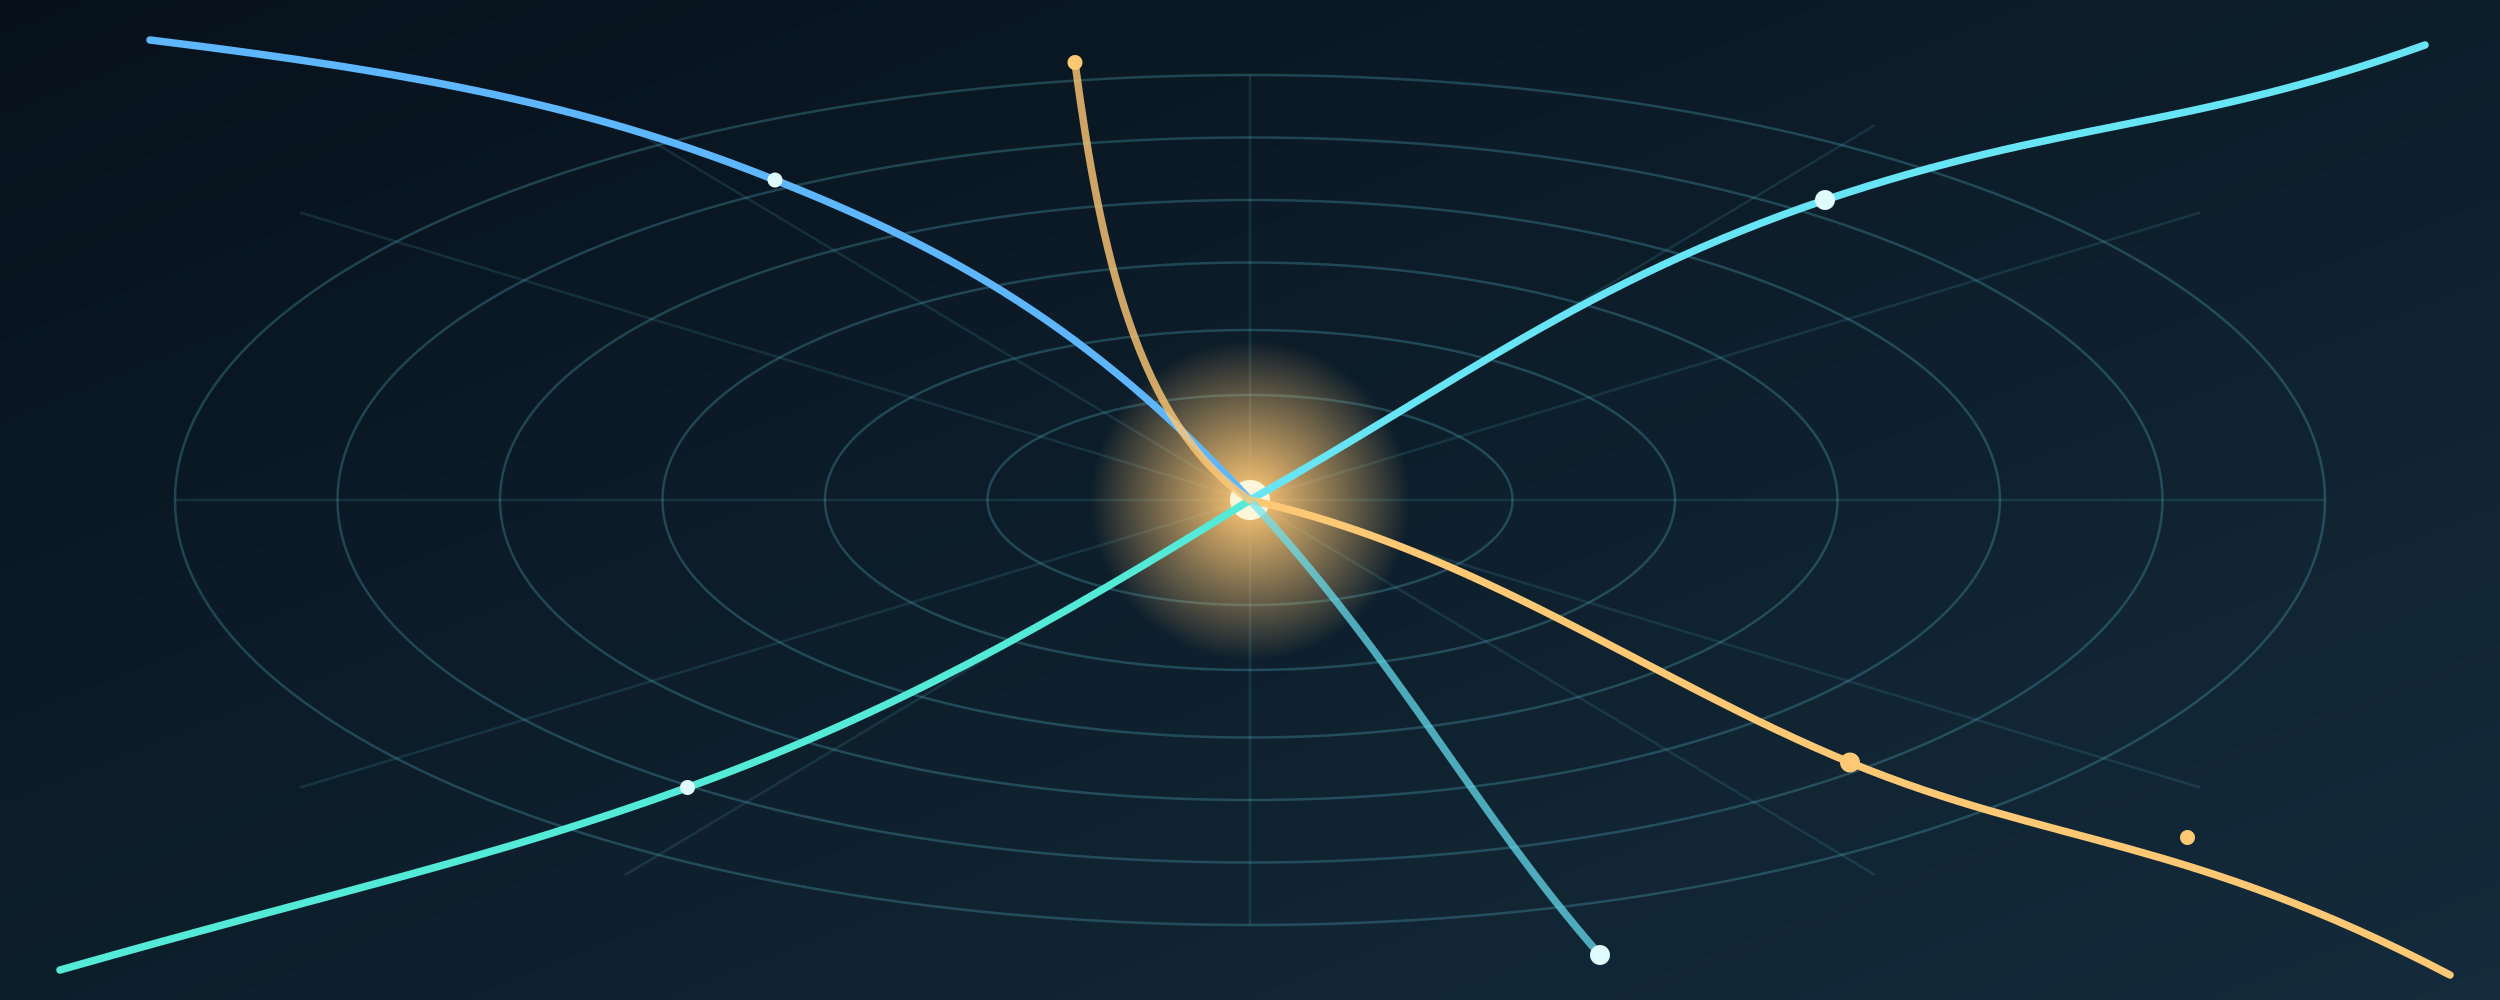
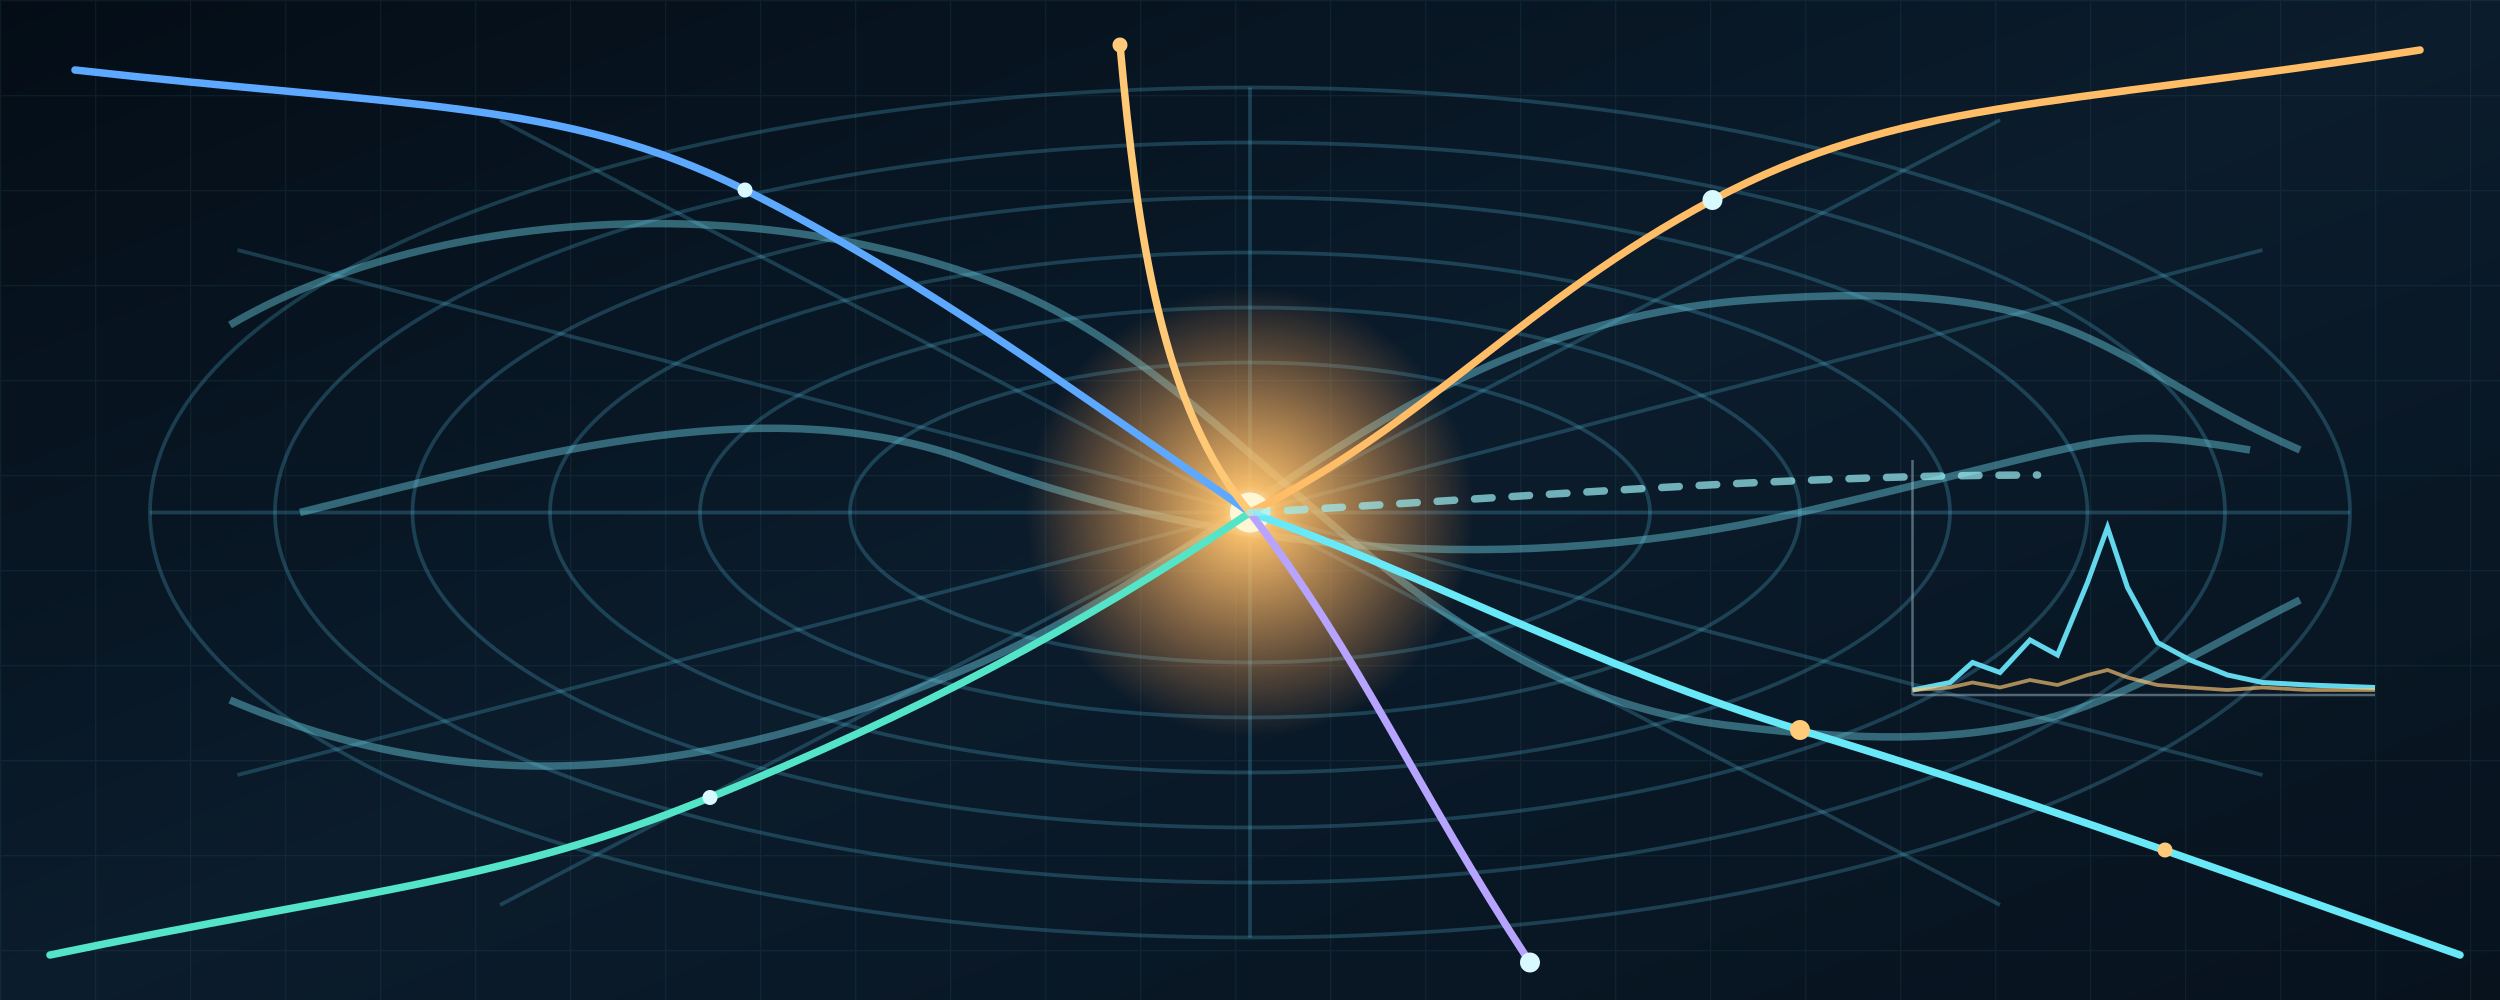
<svg xmlns="http://www.w3.org/2000/svg" viewBox="0 0 1000 400" role="img" aria-labelledby="title desc">
  <defs>
    <linearGradient id="bg" x2="1" y2="1">
-       <stop stop-color="#06111b" />
-       <stop offset="1" stop-color="#142b3b" />
+       <stop stop-color="#040d16" />
+       <stop offset=".5" stop-color="#0b1c2c" />
+       <stop offset="1" stop-color="#07121d" />
    </linearGradient>
    <radialGradient id="flash">
-       <stop stop-color="#fff7dd" />
-       <stop offset=".12" stop-color="#ffc875" stop-opacity=".9" />
-       <stop offset="1" stop-color="#ffc875" stop-opacity="0" />
+       <stop stop-color="#fff9d9" />
+       <stop offset=".12" stop-color="#ffc46d" stop-opacity=".95" />
+       <stop offset="1" stop-color="#ff9d4e" stop-opacity="0" />
    </radialGradient>
+     <linearGradient id="track">
+       <stop stop-color="#64e3f4" stop-opacity=".1" />
+       <stop offset="1" stop-color="#64e3f4" />
+     </linearGradient>
+     <pattern id="grid" width="38" height="38" patternUnits="userSpaceOnUse">
+       <path d="M38 0H0V38" fill="none" stroke="#63bdd6" stroke-opacity=".08" />
+     </pattern>
  </defs>
  <rect width="1000" height="400" fill="url(#bg)" />
-   <g fill="none" stroke="#6bd9ee" stroke-opacity=".23">
-     <ellipse cx="500" cy="200" rx="430" ry="170" />
-     <ellipse cx="500" cy="200" rx="365" ry="145" />
-     <ellipse cx="500" cy="200" rx="300" ry="120" />
-     <ellipse cx="500" cy="200" rx="235" ry="95" />
-     <ellipse cx="500" cy="200" rx="170" ry="68" />
-     <ellipse cx="500" cy="200" rx="105" ry="42" />
+   <rect width="1000" height="400" fill="url(#grid)" />
+   <g fill="none" stroke="#57bddd" stroke-opacity=".25" stroke-width="1.5">
+     <ellipse cx="500" cy="205" rx="440" ry="170" />
+     <ellipse cx="500" cy="205" rx="390" ry="148" />
+     <ellipse cx="500" cy="205" rx="335" ry="126" />
+     <ellipse cx="500" cy="205" rx="280" ry="104" />
+     <ellipse cx="500" cy="205" rx="220" ry="82" />
+     <ellipse cx="500" cy="205" rx="160" ry="60" />
+     <path d="M60 205H940M500 35V375M95 100L905 310M95 310L905 100M200 48L800 362M200 362L800 48" />
  </g>
-   <g stroke="#6bd9ee" stroke-opacity=".12">
-     <path d="M70 200H930M500 30V370M120 85L880 315M120 315L880 85M250 50L750 350M250 350L750 50" />
+   <g fill="none" stroke="#70d9ed" stroke-opacity=".42" stroke-width="3">
+     <path d="M92 130C170 84 300 75 400 114S560 274 690 290 840 280 920 240" />
+     <path d="M92 280C185 320 280 314 390 266S565 130 700 120 840 145 920 180" />
+     <path d="M120 205C220 180 310 155 390 185S590 235 720 205 840 170 900 180" />
  </g>
-   <circle cx="500" cy="200" r="64" fill="url(#flash)" />
-   <circle cx="500" cy="200" r="8" fill="#fff5d8" />
+   <circle cx="500" cy="205" r="90" fill="url(#flash)" />
+   <circle cx="500" cy="205" r="8" fill="#fff7d4" />
  <g fill="none" stroke-linecap="round" stroke-width="3">
-     <path d="M500 200C580 155 635 112 730 80S875 52 970 18" stroke="#67e5f5" />
-     <path d="M500 200C590 220 660 272 740 305S875 335 980 390" stroke="#ffc875" />
-     <path d="M500 200C435 130 380 100 310 72S175 30 60 16" stroke="#5eb6ff" />
-     <path d="M500 200C420 250 355 286 275 315S140 355 24 388" stroke="#53ead7" />
-     <path d="M500 200C560 265 590 325 640 382" stroke="#67e5f5" stroke-opacity=".7" />
-     <path d="M500 200C455 170 440 100 430 25" stroke="#ffc875" stroke-opacity=".8" />
+     <path d="M500 205C570 170 610 120 685 80S820 43 968 20" stroke="#ffbd67" />
+     <path d="M500 205C568 229 638 267 720 292S866 340 984 382" stroke="#69e9f7" />
+     <path d="M500 205C436 161 370 112 298 76S163 43 30 28" stroke="#5da9ff" />
+     <path d="M500 205C430 252 367 285 284 319S145 356 20 382" stroke="#54e5c8" />
+     <path d="M500 205C545 264 566 315 612 385" stroke="#b7a4ff" />
+     <path d="M500 205C465 164 455 95 448 18" stroke="#ffc875" />
+     <path d="M500 205C595 200 710 190 815 190" stroke="#9cf0f6" stroke-dasharray="7 8" stroke-opacity=".7" />
  </g>
-   <g fill="#dffbff">
-     <circle cx="730" cy="80" r="4" />
-     <circle cx="310" cy="72" r="3" />
-     <circle cx="640" cy="382" r="4" />
-     <circle cx="275" cy="315" r="3" />
+   <g fill="#d8faff">
+     <circle cx="685" cy="80" r="4" />
+     <circle cx="298" cy="76" r="3" />
+     <circle cx="612" cy="385" r="4" />
+     <circle cx="284" cy="319" r="3" />
  </g>
-   <g fill="#ffc875">
-     <circle cx="740" cy="305" r="4" />
-     <circle cx="430" cy="25" r="3" />
-     <circle cx="875" cy="335" r="3" />
+   <g fill="#ffcb7b">
+     <circle cx="720" cy="292" r="4" />
+     <circle cx="448" cy="18" r="3" />
+     <circle cx="866" cy="340" r="3" />
+   </g>
+   <g transform="translate(765 278)" fill="none">
+     <path d="M0 0H185M0 0V-94" stroke="#9cb9c9" stroke-opacity=".5" />
+     <path d="M0 -2L15 -5L24 -13L35 -9L47 -22L58 -16L70 -45L78 -67L86 -43L98 -21L111 -14L126 -8L140 -5L158 -4L185 -3" stroke="#63d7ec" stroke-width="2" />
+     <path d="M0 -2L15 -3L24 -5L35 -3L47 -6L58 -4L70 -8L78 -10L86 -7L98 -4L111 -3L126 -2L140 -3L158 -2L185 -2" stroke="#ffc875" stroke-opacity=".65" stroke-width="1.5" />
  </g>
</svg>
